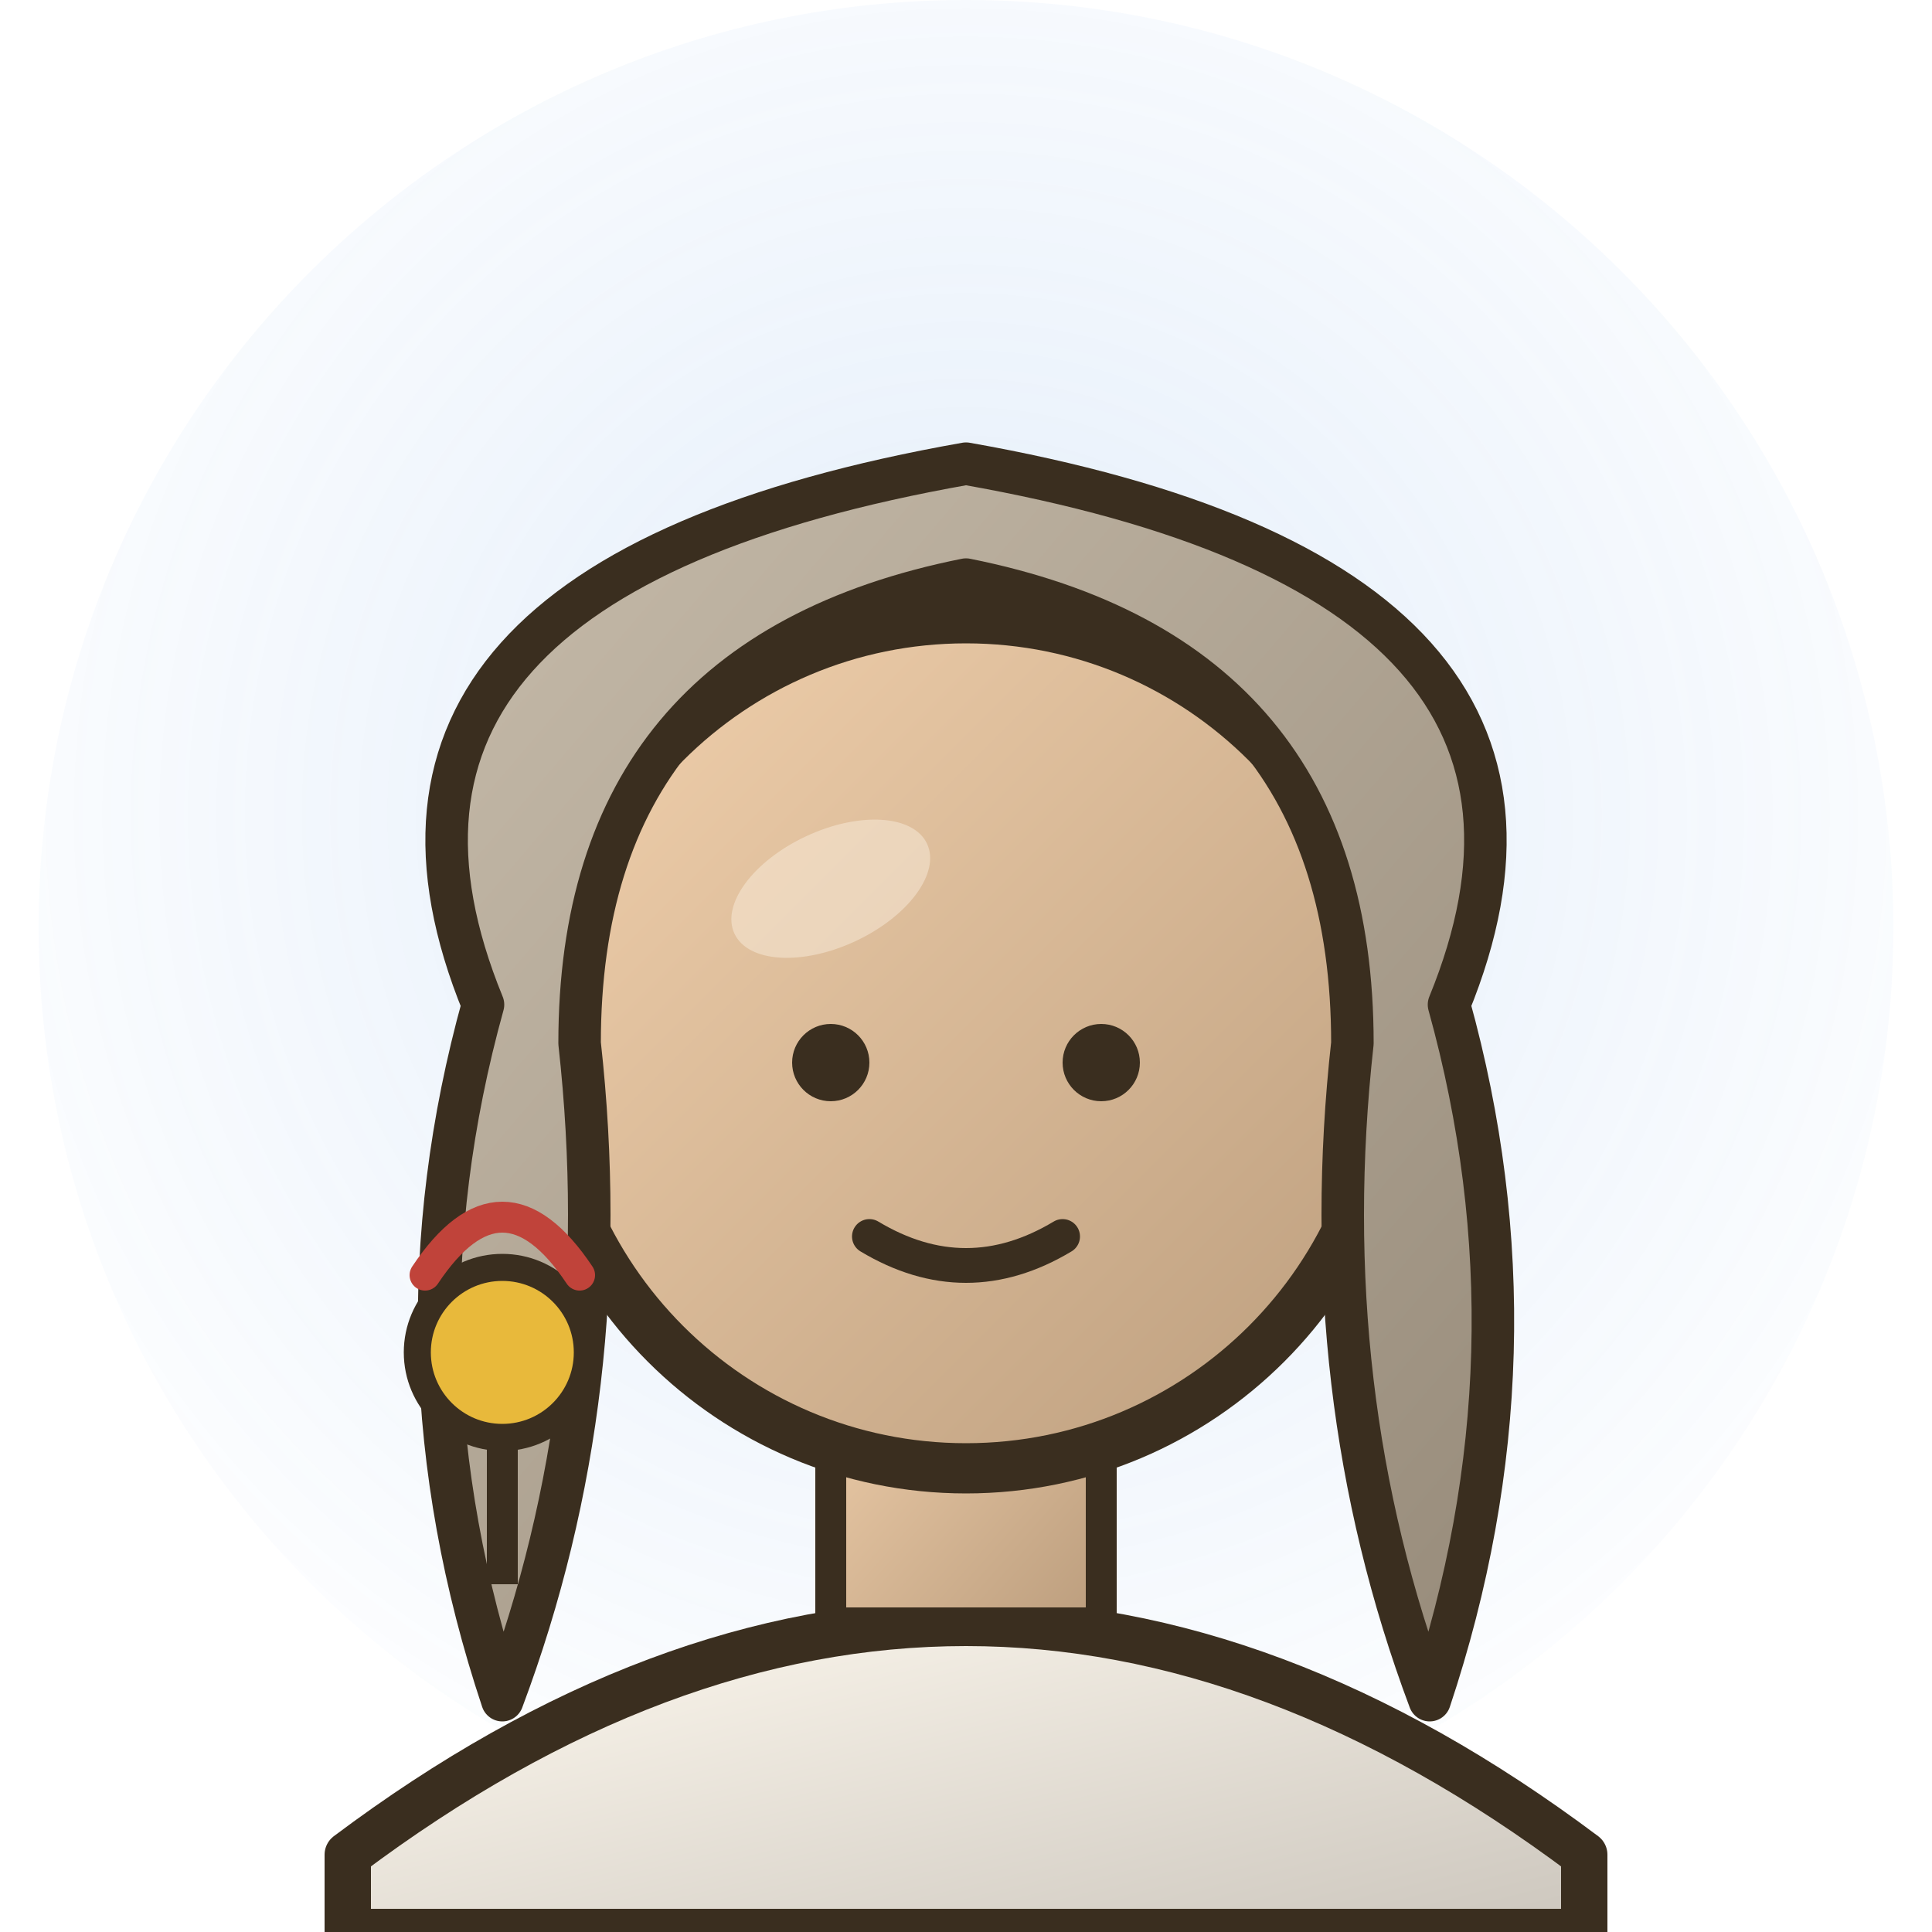
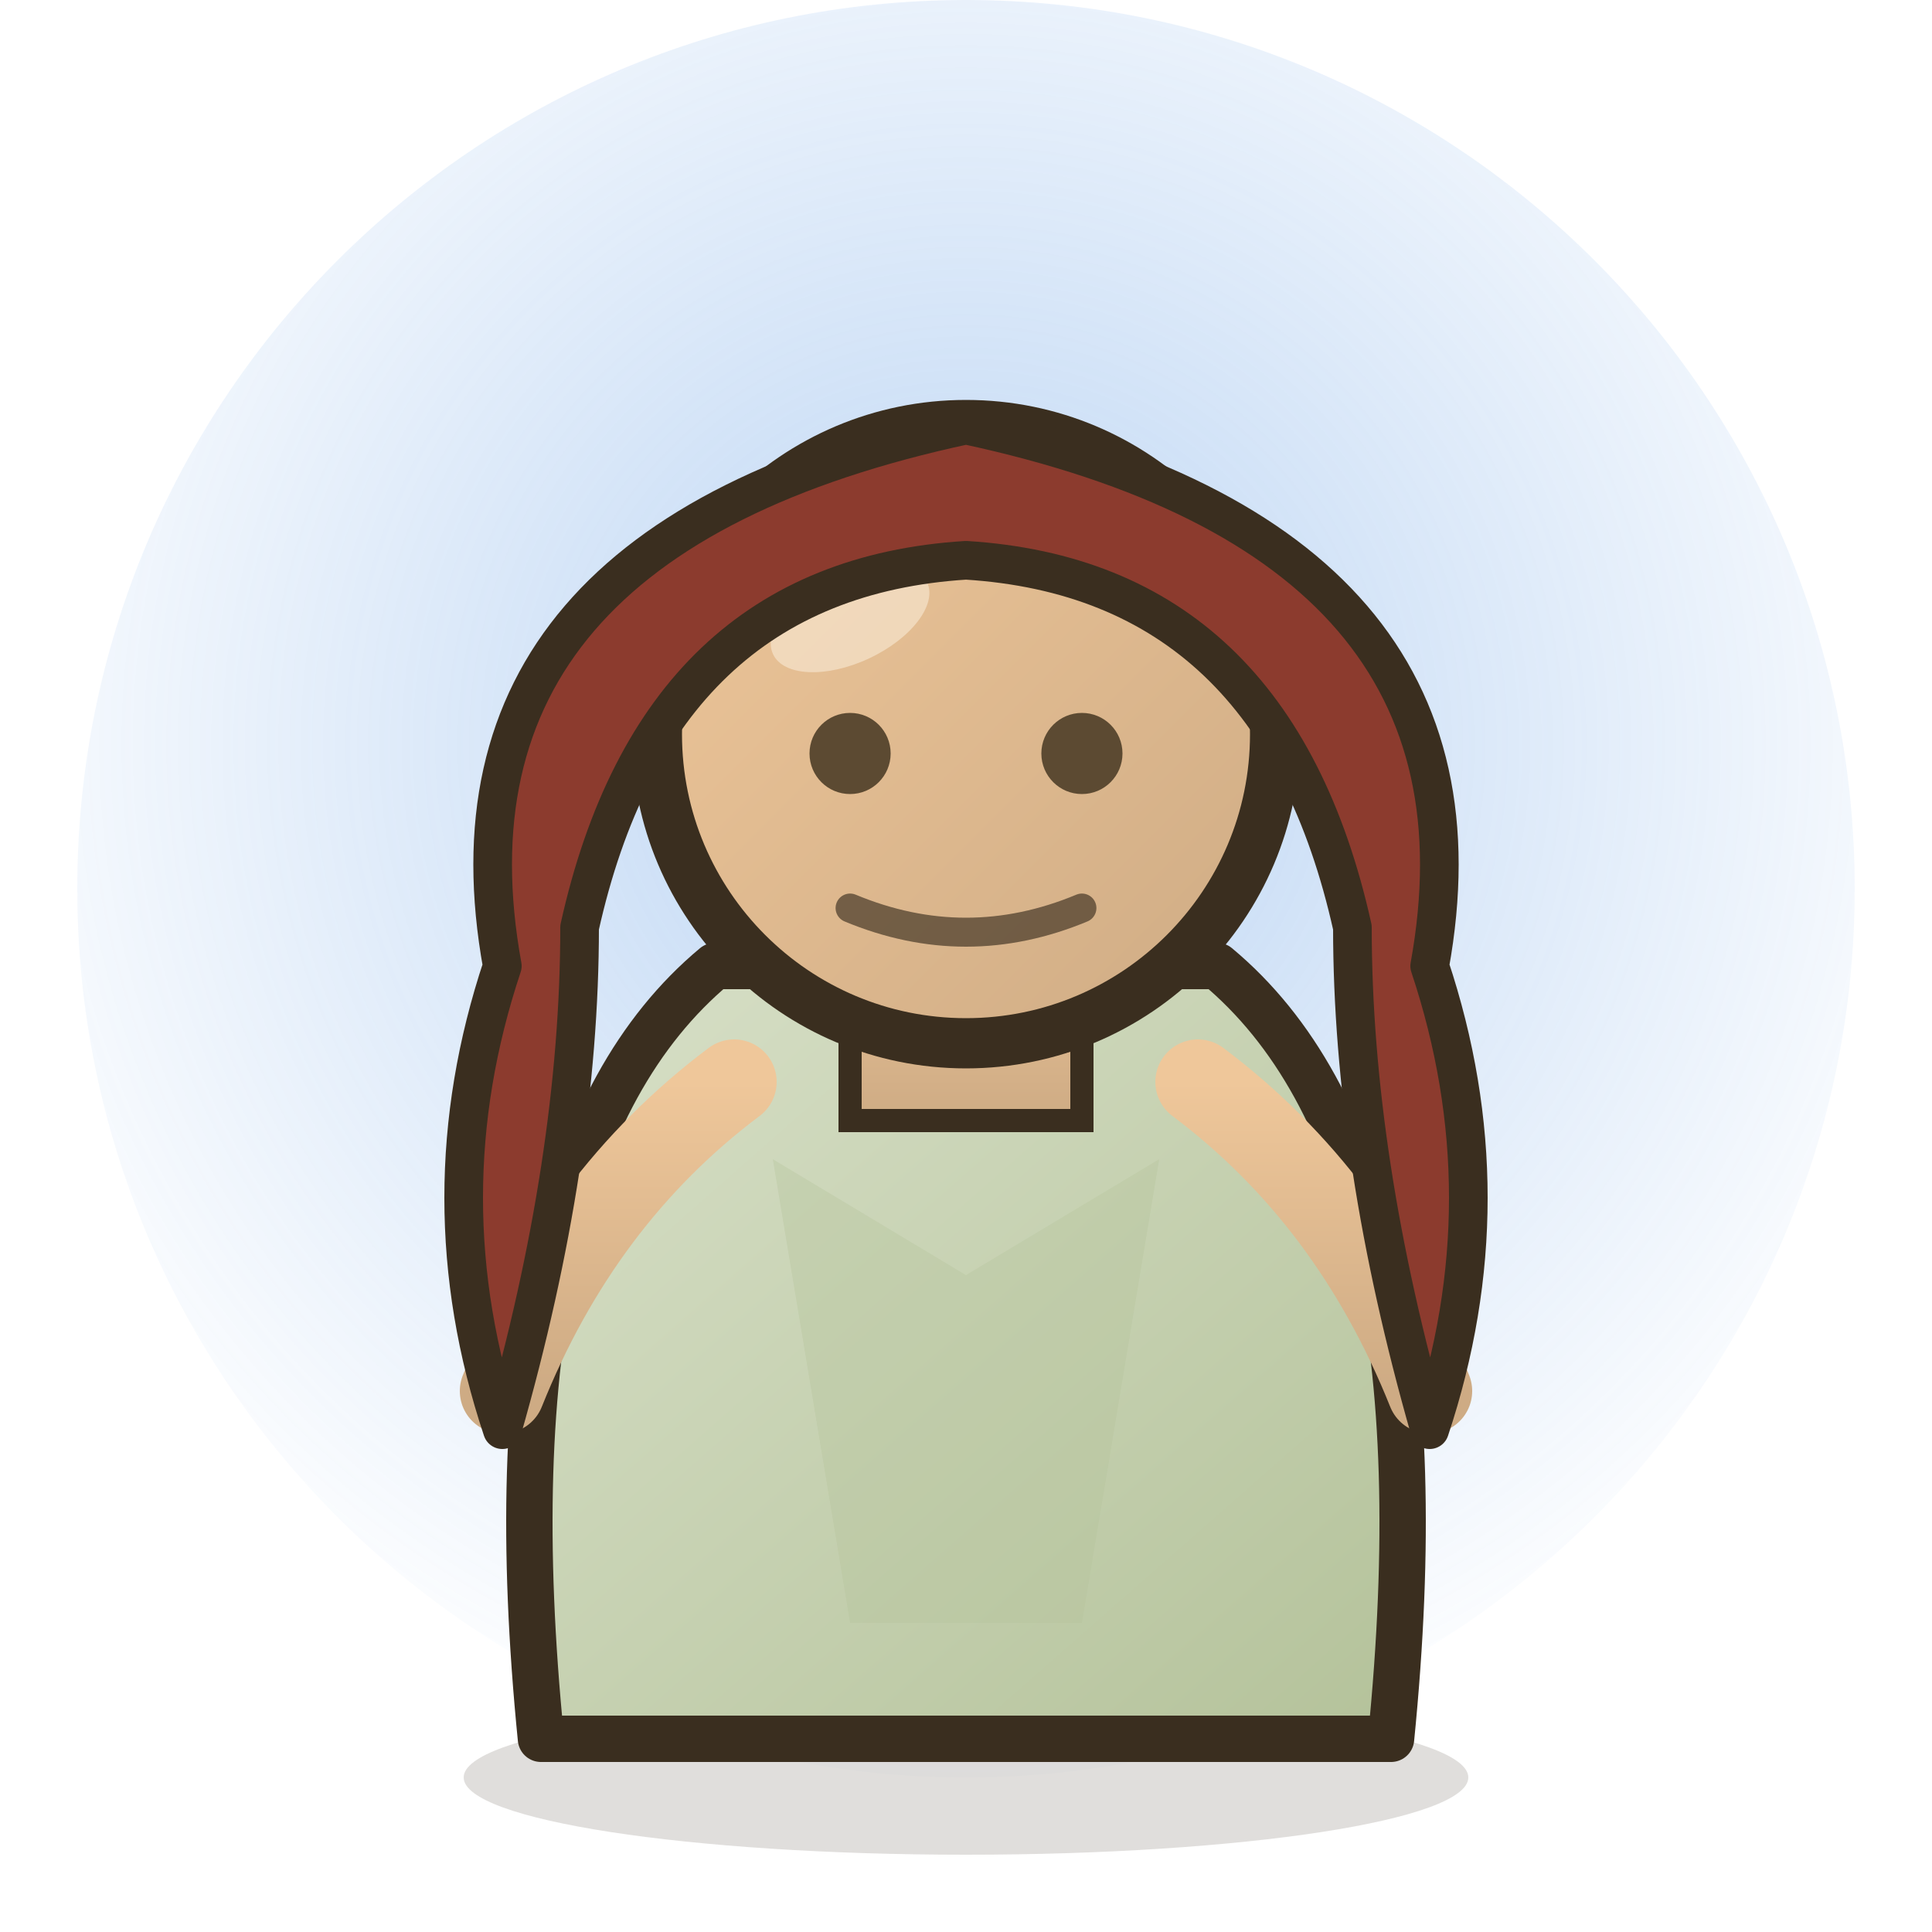
<svg xmlns="http://www.w3.org/2000/svg" viewBox="0 0 100 100" width="100" height="100" preserveAspectRatio="none">
-   <radialGradient id="aura816" cx="50%" cy="44%" r="62%">
-     <stop offset="0%" stop-color="#4C8FE0" stop-opacity="0.16" />
+   <radialGradient id="aura122" cx="50%" cy="42%" r="60%">
+     <stop offset="0%" stop-color="#4C8FE0" stop-opacity="0.38" />
    <stop offset="100%" stop-color="#4C8FE0" stop-opacity="0" />
  </radialGradient>
-   <circle cx="50" cy="48" r="48" fill="url(#aura816)" />
-   <ellipse cx="50" cy="93" rx="24" ry="3.6" fill="#3A2E1F" opacity="0.16" />
-   <linearGradient id="dg813" x1="0" y1="0" x2="1" y2="1">
-     <stop offset="0%" stop-color="#fffaf0" />
-     <stop offset="100%" stop-color="#ccc6bd" />
+   <circle cx="50" cy="46" r="46" fill="url(#aura122)" />
+   <ellipse cx="50" cy="92" rx="26" ry="4" fill="#3A2E1F" opacity="0.16" />
+   <linearGradient id="robe122" x1="0" y1="0" x2="1" y2="1">
+     <stop offset="0%" stop-color="#D8E0C8" />
+     <stop offset="100%" stop-color="#B4C29A" />
  </linearGradient>
-   <linearGradient id="dg814" x1="0" y1="0" x2="1" y2="1">
-     <stop offset="0%" stop-color="#f2d1ad" />
-     <stop offset="100%" stop-color="#bb9d7d" />
+   <path d="M 28 90 Q 25 60 37 50 L 63 50 Q 75 60 72 90 Z" fill="url(#robe122)" stroke="#3A2E1F" stroke-width="2.4" stroke-linejoin="round" />
+   <path d="M 44 84 L 40 60 L 50 66 L 60 60 L 56 84 Z" fill="#B4C29A" opacity="0.35" />
+   <linearGradient id="skin122a" x1="0" y1="0" x2="0" y2="1">
+     <stop offset="0%" stop-color="#EFC79A" />
+     <stop offset="100%" stop-color="#ceab84" />
  </linearGradient>
-   <linearGradient id="dg815" x1="0" y1="0" x2="1" y2="1">
-     <stop offset="0%" stop-color="#c6bbaa" />
-     <stop offset="100%" stop-color="#978b7a" />
+   <path d="M 38 56 Q 30 62 26 72" fill="none" stroke="url(#skin122a)" stroke-width="4.4" stroke-linecap="round" />
+   <path d="M 62 56 Q 70 62 74 72" fill="none" stroke="url(#skin122a)" stroke-width="4.4" stroke-linecap="round" />
+   <rect x="44" y="46" width="12" height="12" fill="url(#skin122a)" stroke="#3A2E1F" stroke-width="1.2" />
+   <linearGradient id="skin122b" x1="0" y1="0" x2="1" y2="1">
+     <stop offset="0%" stop-color="#EFC79A" />
+     <stop offset="100%" stop-color="#ceab84" />
  </linearGradient>
-   <path d="M 18 96 Q 50 72 82 96 L 82 100 L 18 100 Z" fill="url(#dg813)" stroke="#3A2E1F" stroke-width="2.4" stroke-linejoin="round" />
-   <rect x="43" y="68" width="14" height="16" fill="url(#dg814)" stroke="#3A2E1F" stroke-width="1.6" />
-   <circle cx="50" cy="54" r="22" fill="url(#dg814)" stroke="#3A2E1F" stroke-width="2.6" />
-   <ellipse cx="43" cy="46" rx="5.5" ry="3" fill="#FFF8EC" opacity="0.4" transform="rotate(-25 43 46)" />
-   <path d="M 25 52 Q 16 30 50 24 Q 84 30 75 52 Q 80 70 74 88 Q 68 72 70 54 Q 70 34 50 30 Q 30 34 30 54 Q 32 72 26 88 Q 20 70 25 52 Z" fill="url(#dg815)" stroke="#3A2E1F" stroke-width="2.2" stroke-linejoin="round" />
-   <circle cx="43" cy="55" r="2" fill="#3A2E1F" />
-   <circle cx="57" cy="55" r="2" fill="#3A2E1F" />
-   <path d="M 45 64 Q 50 67 55 64" stroke="#3A2E1F" stroke-width="1.8" fill="none" stroke-linecap="round" />
-   <circle cx="26" cy="70" r="4.4" fill="#E8B93B" stroke="#3A2E1F" stroke-width="1.4" />
-   <path d="M 26 74 L 26 82" stroke="#3A2E1F" stroke-width="1.6" />
-   <path d="M 22 66 Q 26 60 30 66" fill="none" stroke="#C0433A" stroke-width="1.6" stroke-linecap="round" />
+   <circle cx="50" cy="38" r="16" fill="url(#skin122b)" stroke="#3A2E1F" stroke-width="2.6" />
+   <ellipse cx="44" cy="32" rx="4.4" ry="2.3" fill="#FFF8EC" opacity="0.45" transform="rotate(-25 44 32)" />
+   <path d="M 26 50 Q 22 28 50 22 Q 78 28 74 50 Q 78 62 74 74 Q 70 60 70 48 Q 66 30 50 29 Q 34 30 30 48 Q 30 60 26 74 Q 22 62 26 50 Z" fill="#8C3B2E" stroke="#3A2E1F" stroke-width="2" stroke-linejoin="round" />
+   <circle cx="44" cy="39" r="2.1" fill="#5C4A32" />
+   <circle cx="56" cy="39" r="2.1" fill="#5C4A32" />
+   <path d="M 44 47 Q 50 49.5 56 47" fill="none" stroke="#3A2E1F" stroke-width="1.5" stroke-linecap="round" opacity="0.65" />
</svg>
